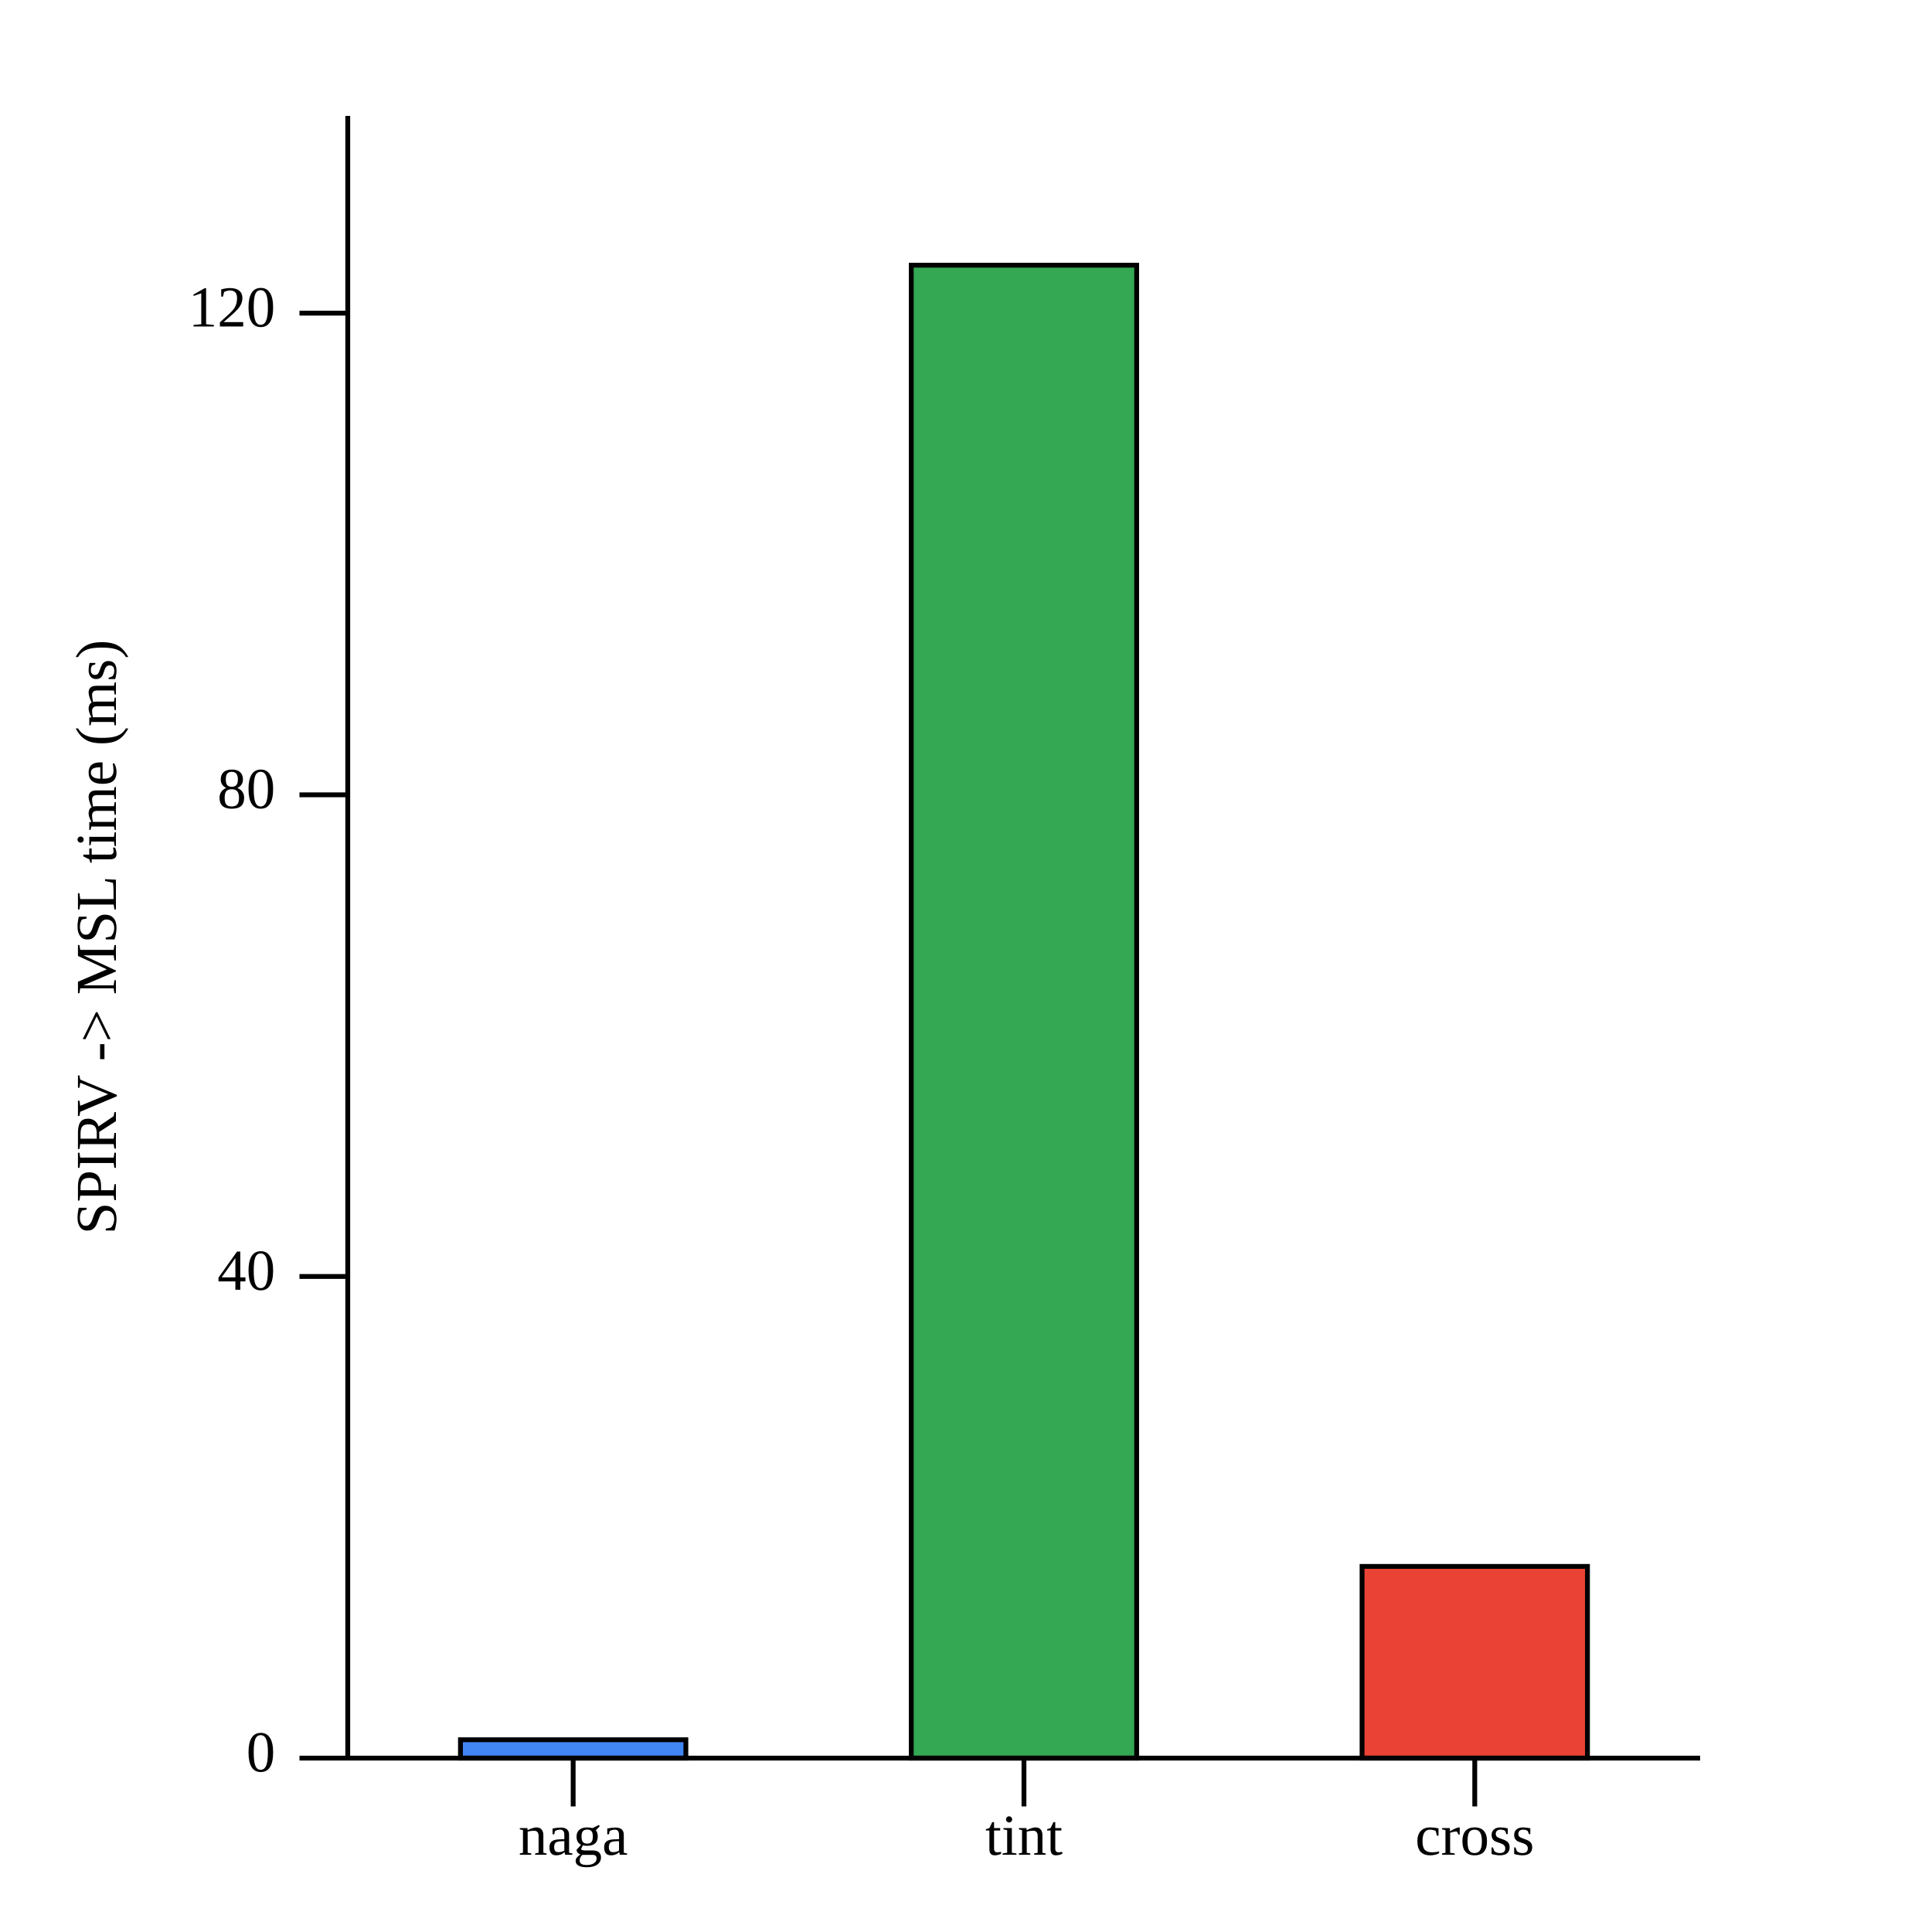
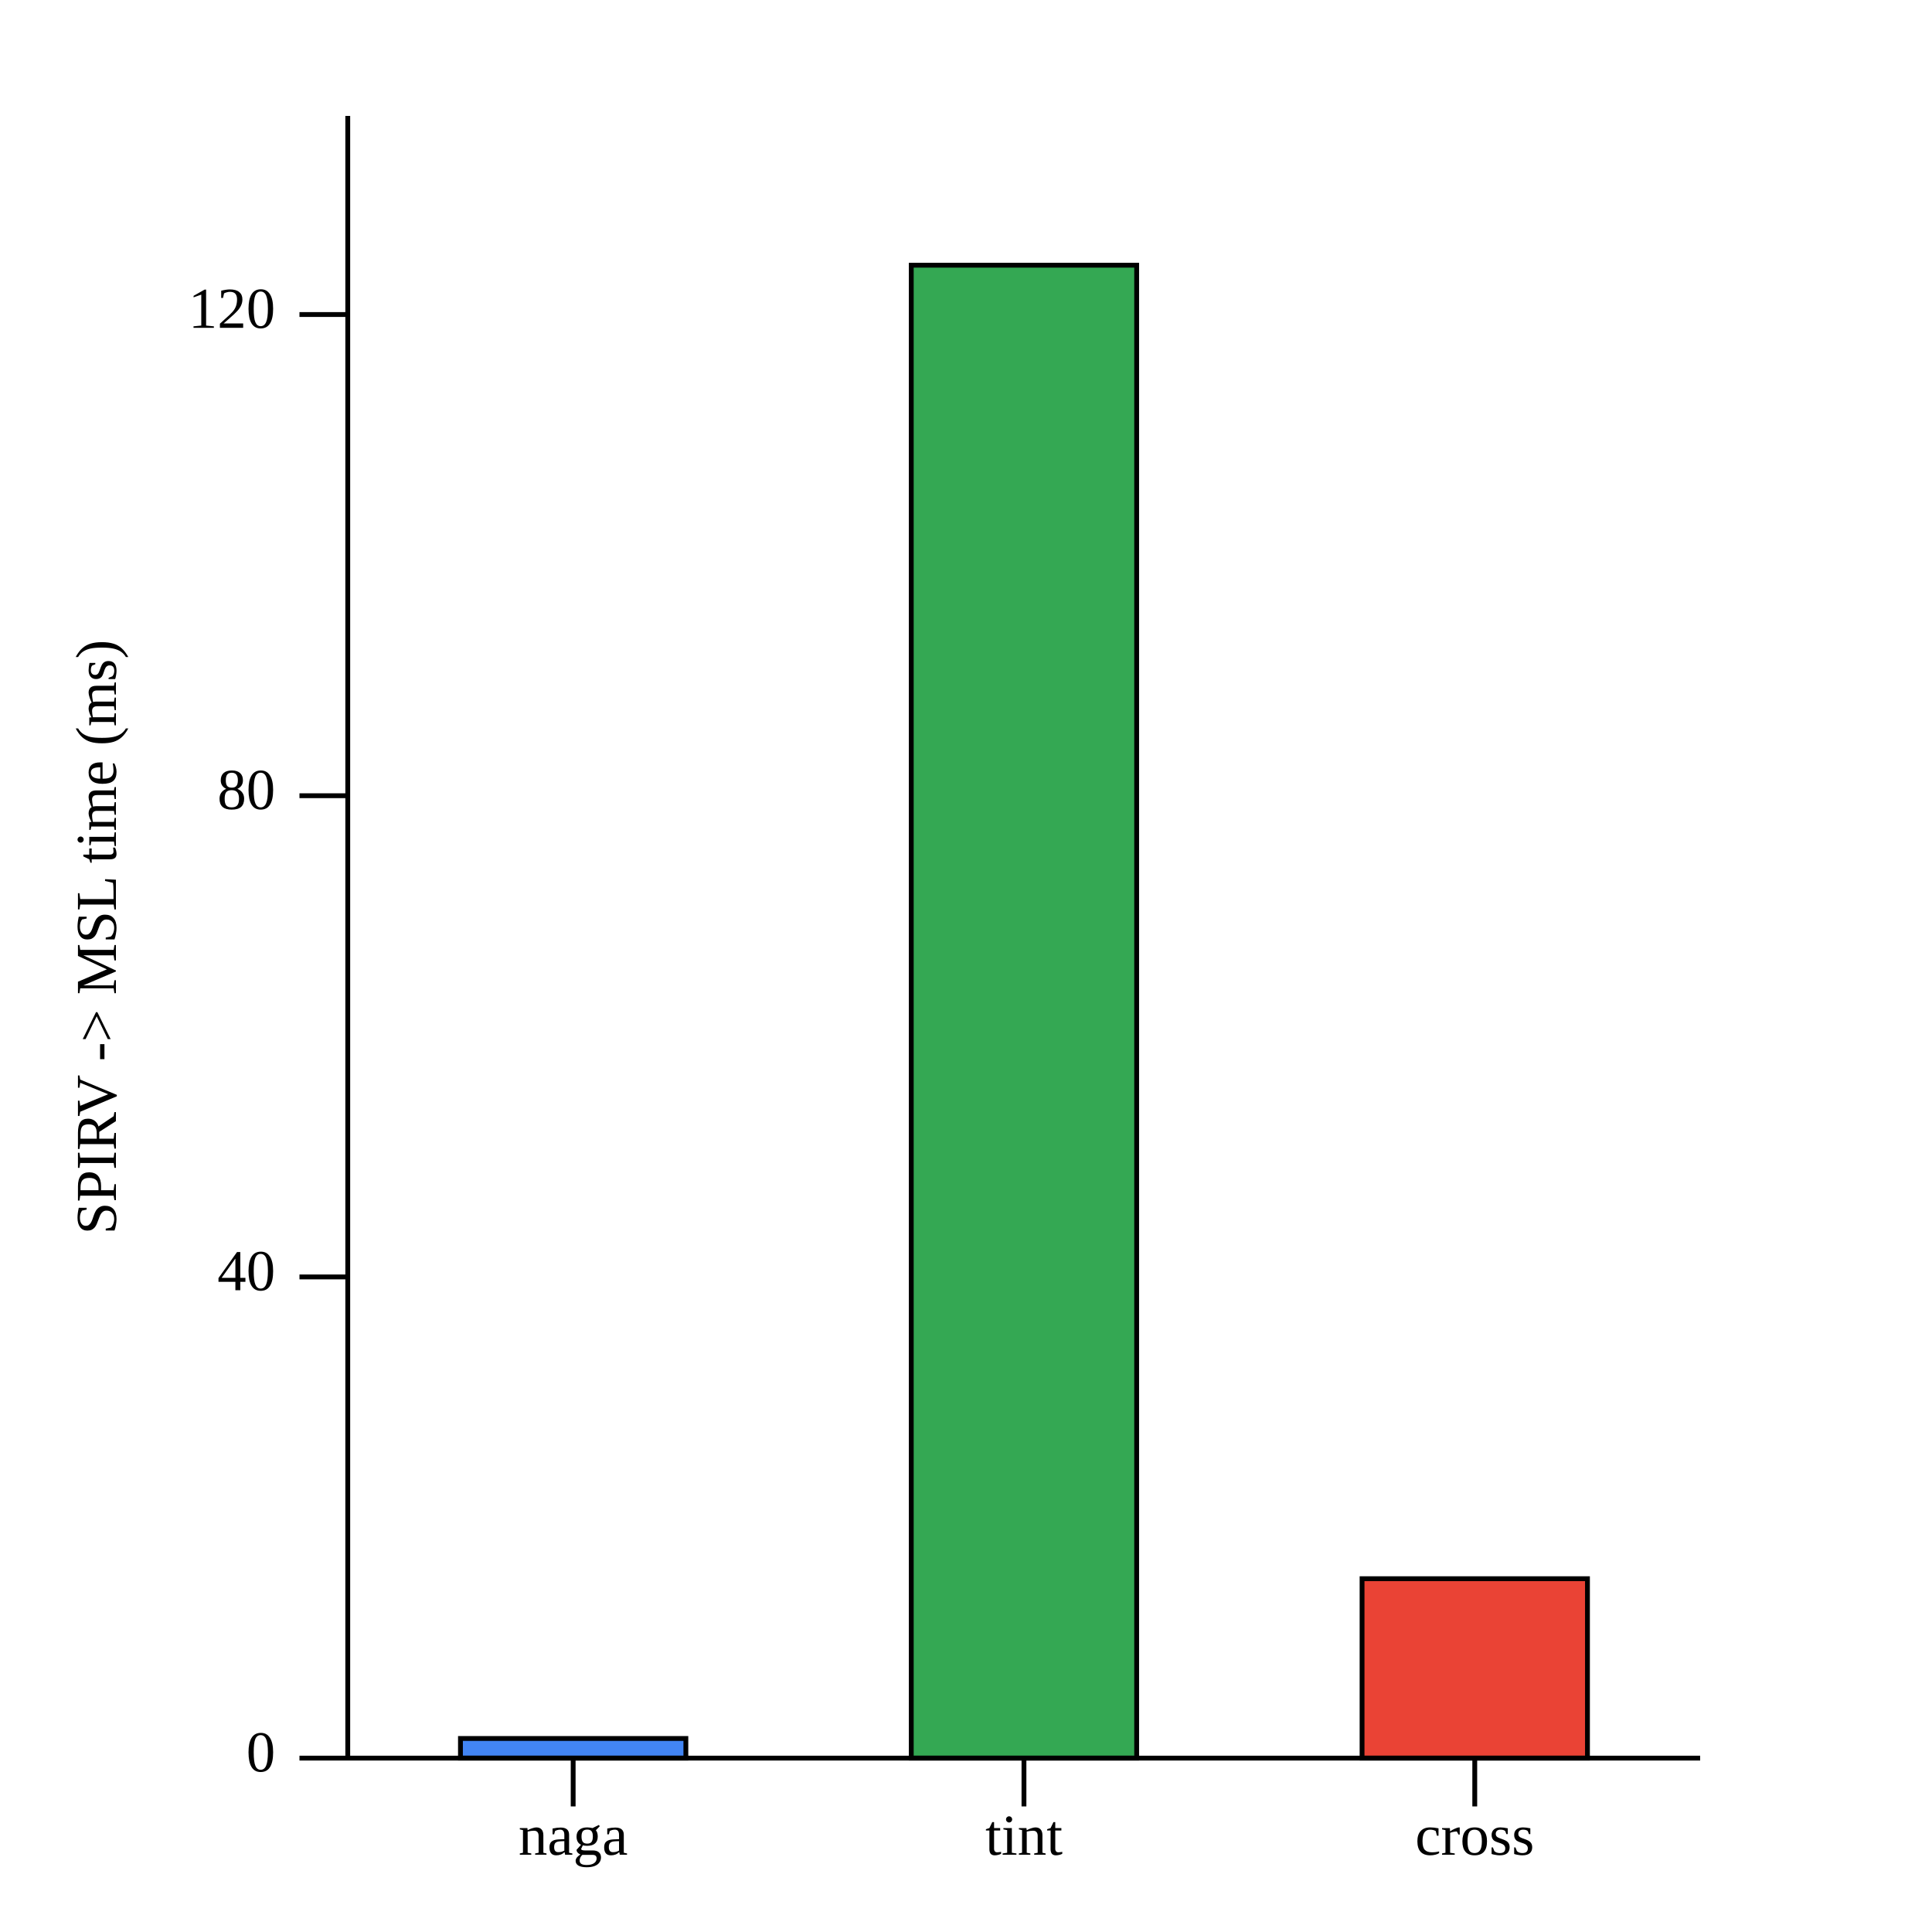
<svg xmlns="http://www.w3.org/2000/svg" viewBox="0 0 400 400">
  <g transform="translate(72, 364)">
    <g>
-       <rect fill="#4285F4" height="3.804" stroke="black" width="46.667" x="23.333" y="-3.804" />
+       <rect fill="#4285F4" height="4.067" stroke="black" width="46.667" x="23.333" y="-4.067" />
    </g>
    <g>
      <rect fill="#34A853" height="309.091" stroke="black" width="46.667" x="116.667" y="-309.091" />
    </g>
    <g>
-       <rect fill="#EA4335" height="39.692" stroke="black" width="46.667" x="210" y="-39.692" />
+       <rect fill="#EA4335" height="37.148" stroke="black" width="46.667" x="210" y="-37.148" />
    </g>
    <g>
      <g>
        <line stroke="black" stroke-width="1" x1="46.667" x2="46.667" y1="0" y2="10" />
        <line stroke="black" stroke-width="1" x1="140" x2="140" y1="0" y2="10" />
        <line stroke="black" stroke-width="1" x1="233.333" x2="233.333" y1="0" y2="10" />
      </g>
      <line stroke="black" stroke-width="1" x1="0" x2="280" y1="0" y2="0" />
      <g>
        <text font-size="12" text-anchor="middle" x="46.667" y="20">
naga
</text>
        <text font-size="12" text-anchor="middle" x="140" y="20">
tint
</text>
        <text font-size="12" text-anchor="middle" x="233.333" y="20">
cross
</text>
      </g>
      <text font-size="12" text-anchor="middle" x="140" y="30">

</text>
    </g>
    <g>
      <g>
        <line stroke="black" stroke-width="1" x1="0" x2="-10" y1="-0" y2="-0" />
-         <line stroke="black" stroke-width="1" x1="0" x2="-10" y1="-99.721" y2="-99.721" />
-         <line stroke="black" stroke-width="1" x1="0" x2="-10" y1="-199.442" y2="-199.442" />
-         <line stroke="black" stroke-width="1" x1="0" x2="-10" y1="-299.164" y2="-299.164" />
+         <line stroke="black" stroke-width="1" x1="0" x2="-10" y1="-99.627" y2="-99.627" />
+         <line stroke="black" stroke-width="1" x1="0" x2="-10" y1="-199.254" y2="-199.254" />
+         <line stroke="black" stroke-width="1" x1="0" x2="-10" y1="-298.882" y2="-298.882" />
      </g>
      <line stroke="black" stroke-width="1" x1="0" x2="0" y1="0" y2="-340" />
      <g>
        <text dominant-baseline="middle" font-size="12" text-anchor="end" x="-15" y="-0">
0
</text>
-         <text dominant-baseline="middle" font-size="12" text-anchor="end" x="-15" y="-99.721">
+         <text dominant-baseline="middle" font-size="12" text-anchor="end" x="-15" y="-99.627">
40
</text>
-         <text dominant-baseline="middle" font-size="12" text-anchor="end" x="-15" y="-199.442">
+         <text dominant-baseline="middle" font-size="12" text-anchor="end" x="-15" y="-199.254">
80
</text>
-         <text dominant-baseline="middle" font-size="12" text-anchor="end" x="-15" y="-299.164">
+         <text dominant-baseline="middle" font-size="12" text-anchor="end" x="-15" y="-298.882">
120
</text>
      </g>
      <text font-size="12" text-anchor="middle" transform="rotate(-90 -36 -170)" x="-36" y="-182">
SPIRV -&gt; MSL time (ms)
</text>
    </g>
  </g>
</svg>
